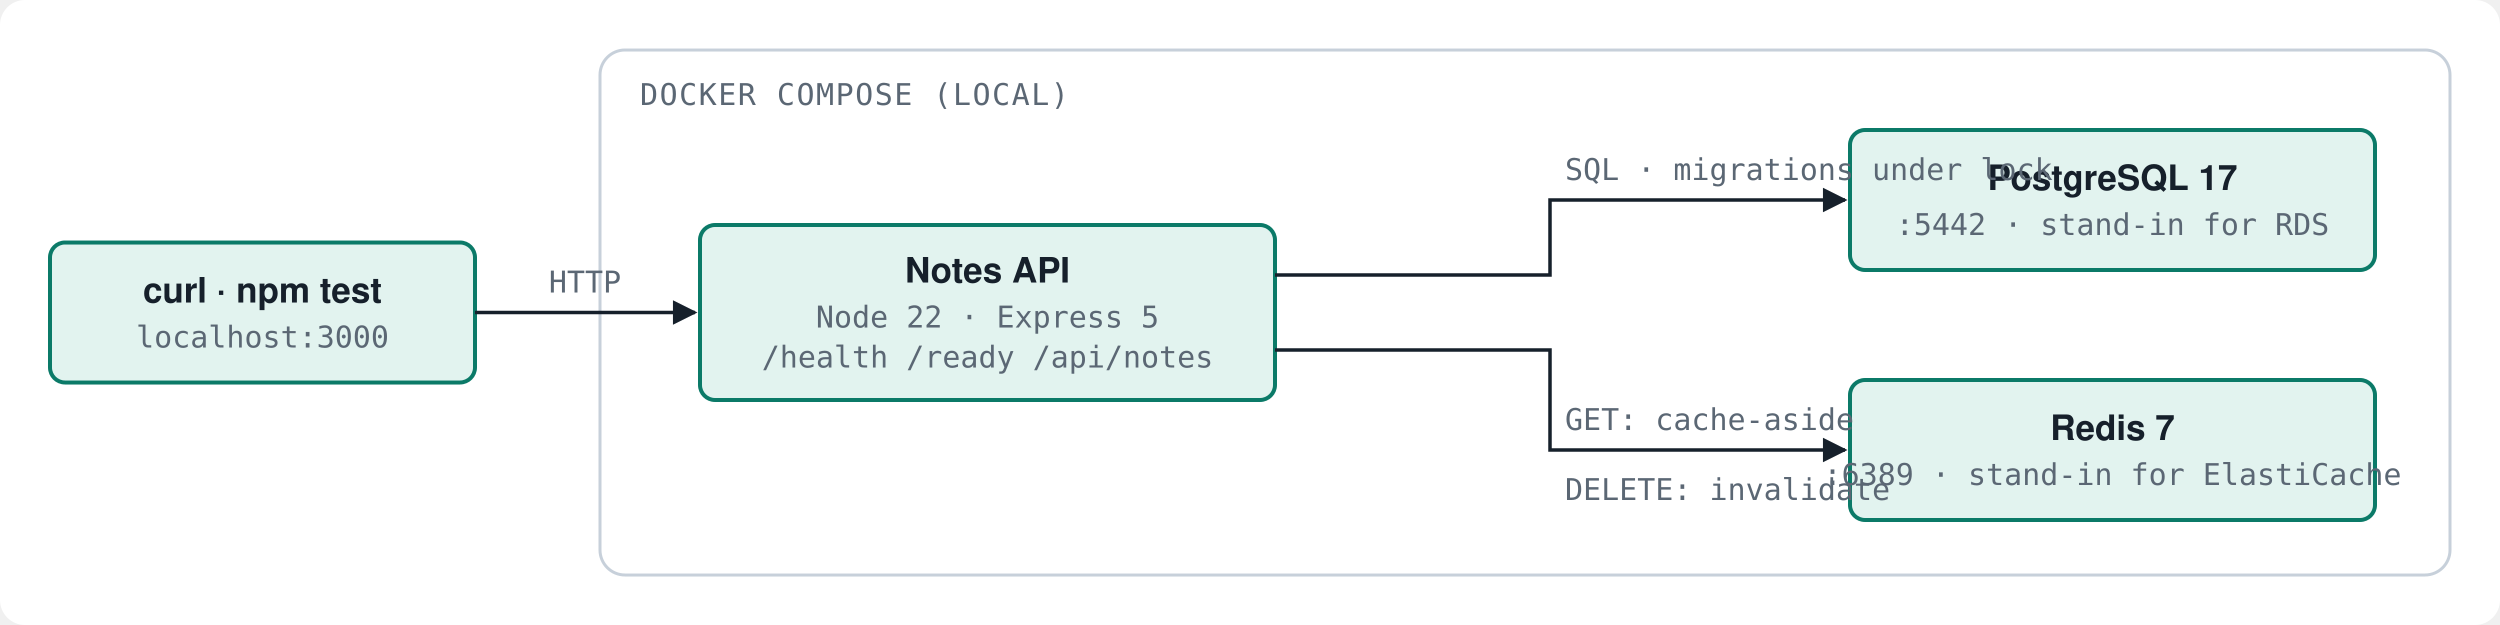
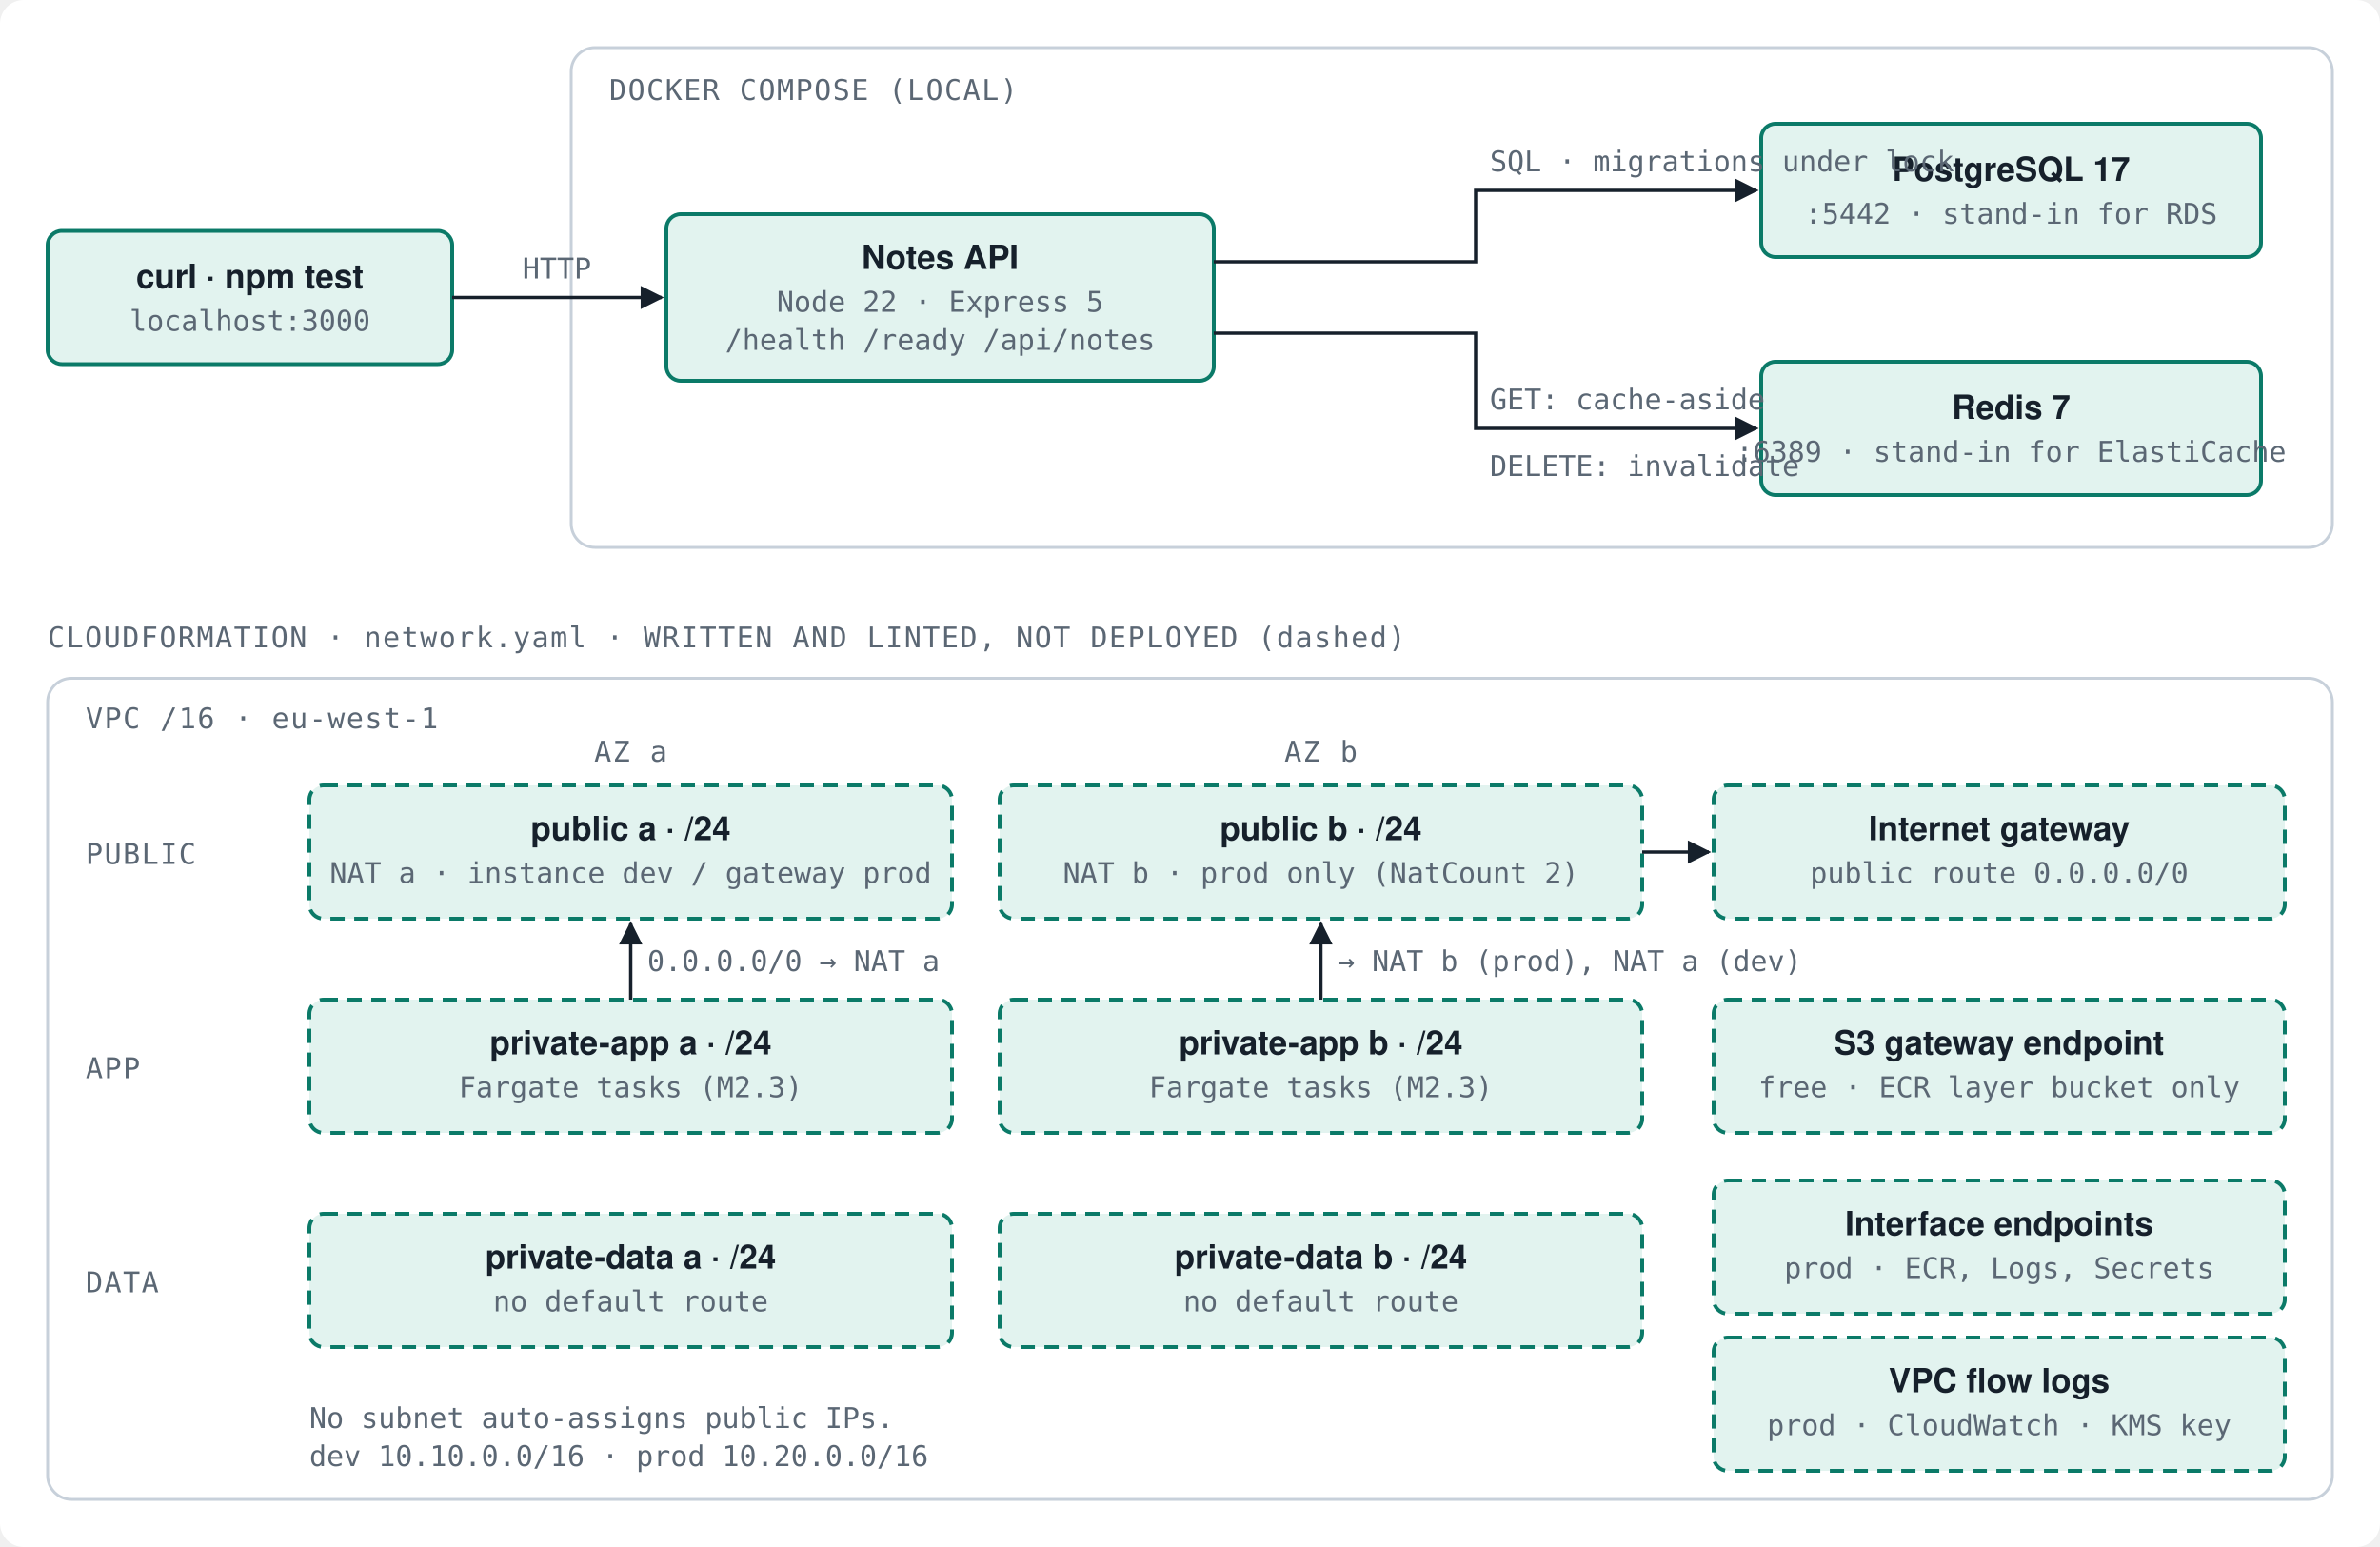
- <svg xmlns="http://www.w3.org/2000/svg" viewBox="0 0 1000 250" width="1000" height="250" role="img" aria-labelledby="title desc">
+ <svg xmlns="http://www.w3.org/2000/svg" viewBox="0 0 1000 650" width="1000" height="650" role="img" aria-labelledby="title desc">
  <style>
    .bg { fill: #ffffff; }
    .box { fill: #e2f3ef; stroke: #0b7a68; stroke-width: 1.6; }
+     .box.code { stroke-dasharray: 6 4; }
    .zone { fill: none; stroke: #c7d0da; stroke-width: 1.2; }
    .t { fill: #16202b; font: 600 14px "Segoe UI", -apple-system, Helvetica, Arial, sans-serif; }
    .s, .el { fill: #5b6774; font: 12px ui-monospace, "SFMono-Regular", Consolas, monospace; }
    .z { fill: #5b6774; font: 12px ui-monospace, "SFMono-Regular", Consolas, monospace; letter-spacing: .05em; }
    .e { stroke: #16202b; stroke-width: 1.4; fill: none; }
    .head { fill: #16202b; }
    @media (prefers-color-scheme: dark) {
      .bg { fill: #0d1117; }
      .box { fill: #143029; stroke: #45c7ae; }
      .zone { stroke: #30363d; }
      .t { fill: #e6edf3; }
      .s, .el, .z { fill: #9aa5b1; }
      .e { stroke: #e6edf3; }
      .head { fill: #e6edf3; }
    }
  </style>
  <defs>
    <marker id="arrow" viewBox="0 0 10 10" refX="9" refY="5" markerWidth="7" markerHeight="7" orient="auto-start-reverse">
      <path class="head" d="M0,0 L10,5 L0,10 z" />
    </marker>
  </defs>
-   <rect class="bg" width="1000" height="250" rx="10" />
+   <rect class="bg" width="1000" height="650" rx="10" />
  <rect class="box" x="20" y="97" width="170" height="56" rx="6" />
  <text class="t" x="105" y="121" text-anchor="middle">curl · npm test</text>
  <text class="s" x="105" y="139" text-anchor="middle">localhost:3000</text>
  <rect class="zone" x="240" y="20" width="740" height="210" rx="10" />
  <text class="z" x="256" y="42">DOCKER COMPOSE (LOCAL)</text>
  <rect class="box" x="280" y="90" width="230" height="70" rx="6" />
  <text class="t" x="395" y="113" text-anchor="middle">Notes API</text>
  <text class="s" x="395" y="131" text-anchor="middle">Node 22 · Express 5</text>
  <text class="s" x="395" y="147" text-anchor="middle">/health /ready /api/notes</text>
  <rect class="box" x="740" y="52" width="210" height="56" rx="6" />
  <text class="t" x="845" y="76" text-anchor="middle">PostgreSQL 17</text>
  <text class="s" x="845" y="94" text-anchor="middle">:5442 · stand-in for RDS</text>
  <rect class="box" x="740" y="152" width="210" height="56" rx="6" />
  <text class="t" x="845" y="176" text-anchor="middle">Redis 7</text>
  <text class="s" x="845" y="194" text-anchor="middle">:6389 · stand-in for ElastiCache</text>
  <line class="e" x1="190" y1="125" x2="278" y2="125" marker-end="url(#arrow)" />
  <text class="el" x="234" y="117" text-anchor="middle">HTTP</text>
  <path class="e" d="M510,110 L620,110 L620,80 L738,80" marker-end="url(#arrow)" />
  <text class="el" x="626" y="72">SQL · migrations under lock</text>
  <path class="e" d="M510,140 L620,140 L620,180 L738,180" marker-end="url(#arrow)" />
  <text class="el" x="626" y="172">GET: cache-aside</text>
  <text class="el" x="626" y="200">DELETE: invalidate</text>
+   <text class="z" x="20" y="272">CLOUDFORMATION · network.yaml · WRITTEN AND LINTED, NOT DEPLOYED (dashed)</text>
+   <rect class="zone" x="20" y="285" width="960" height="345" rx="10" />
+   <text class="z" x="36" y="306">VPC /16 · eu-west-1</text>
+   <text class="z" x="265" y="320" text-anchor="middle">AZ a</text>
+   <text class="z" x="555" y="320" text-anchor="middle">AZ b</text>
+   <text class="z" x="36" y="363">PUBLIC</text>
+   <text class="z" x="36" y="453">APP</text>
+   <text class="z" x="36" y="543">DATA</text>
+   <rect class="box code" x="130" y="330" width="270" height="56" rx="6" />
+   <text class="t" x="265" y="353" text-anchor="middle">public a · /24</text>
+   <text class="s" x="265" y="371" text-anchor="middle">NAT a · instance dev / gateway prod</text>
+   <rect class="box code" x="420" y="330" width="270" height="56" rx="6" />
+   <text class="t" x="555" y="353" text-anchor="middle">public b · /24</text>
+   <text class="s" x="555" y="371" text-anchor="middle">NAT b · prod only (NatCount 2)</text>
+   <rect class="box code" x="720" y="330" width="240" height="56" rx="6" />
+   <text class="t" x="840" y="353" text-anchor="middle">Internet gateway</text>
+   <text class="s" x="840" y="371" text-anchor="middle">public route 0.0.0.0/0</text>
+   <line class="e" x1="690" y1="358" x2="718" y2="358" marker-end="url(#arrow)" />
+   <rect class="box code" x="130" y="420" width="270" height="56" rx="6" />
+   <text class="t" x="265" y="443" text-anchor="middle">private-app a · /24</text>
+   <text class="s" x="265" y="461" text-anchor="middle">Fargate tasks (M2.3)</text>
+   <rect class="box code" x="420" y="420" width="270" height="56" rx="6" />
+   <text class="t" x="555" y="443" text-anchor="middle">private-app b · /24</text>
+   <text class="s" x="555" y="461" text-anchor="middle">Fargate tasks (M2.3)</text>
+   <line class="e" x1="265" y1="420" x2="265" y2="388" marker-end="url(#arrow)" />
+   <text class="el" x="272" y="408">0.0.0.0/0 → NAT a</text>
+   <line class="e" x1="555" y1="420" x2="555" y2="388" marker-end="url(#arrow)" />
+   <text class="el" x="562" y="408">→ NAT b (prod), NAT a (dev)</text>
+   <rect class="box code" x="720" y="420" width="240" height="56" rx="6" />
+   <text class="t" x="840" y="443" text-anchor="middle">S3 gateway endpoint</text>
+   <text class="s" x="840" y="461" text-anchor="middle">free · ECR layer bucket only</text>
+   <rect class="box code" x="130" y="510" width="270" height="56" rx="6" />
+   <text class="t" x="265" y="533" text-anchor="middle">private-data a · /24</text>
+   <text class="s" x="265" y="551" text-anchor="middle">no default route</text>
+   <rect class="box code" x="420" y="510" width="270" height="56" rx="6" />
+   <text class="t" x="555" y="533" text-anchor="middle">private-data b · /24</text>
+   <text class="s" x="555" y="551" text-anchor="middle">no default route</text>
+   <rect class="box code" x="720" y="496" width="240" height="56" rx="6" />
+   <text class="t" x="840" y="519" text-anchor="middle">Interface endpoints</text>
+   <text class="s" x="840" y="537" text-anchor="middle">prod · ECR, Logs, Secrets</text>
+   <rect class="box code" x="720" y="562" width="240" height="56" rx="6" />
+   <text class="t" x="840" y="585" text-anchor="middle">VPC flow logs</text>
+   <text class="s" x="840" y="603" text-anchor="middle">prod · CloudWatch · KMS key</text>
+   <text class="el" x="130" y="600">No subnet auto-assigns public IPs.</text>
+   <text class="el" x="130" y="616">dev 10.10.0.0/16 · prod 10.20.0.0/16</text>
</svg>
